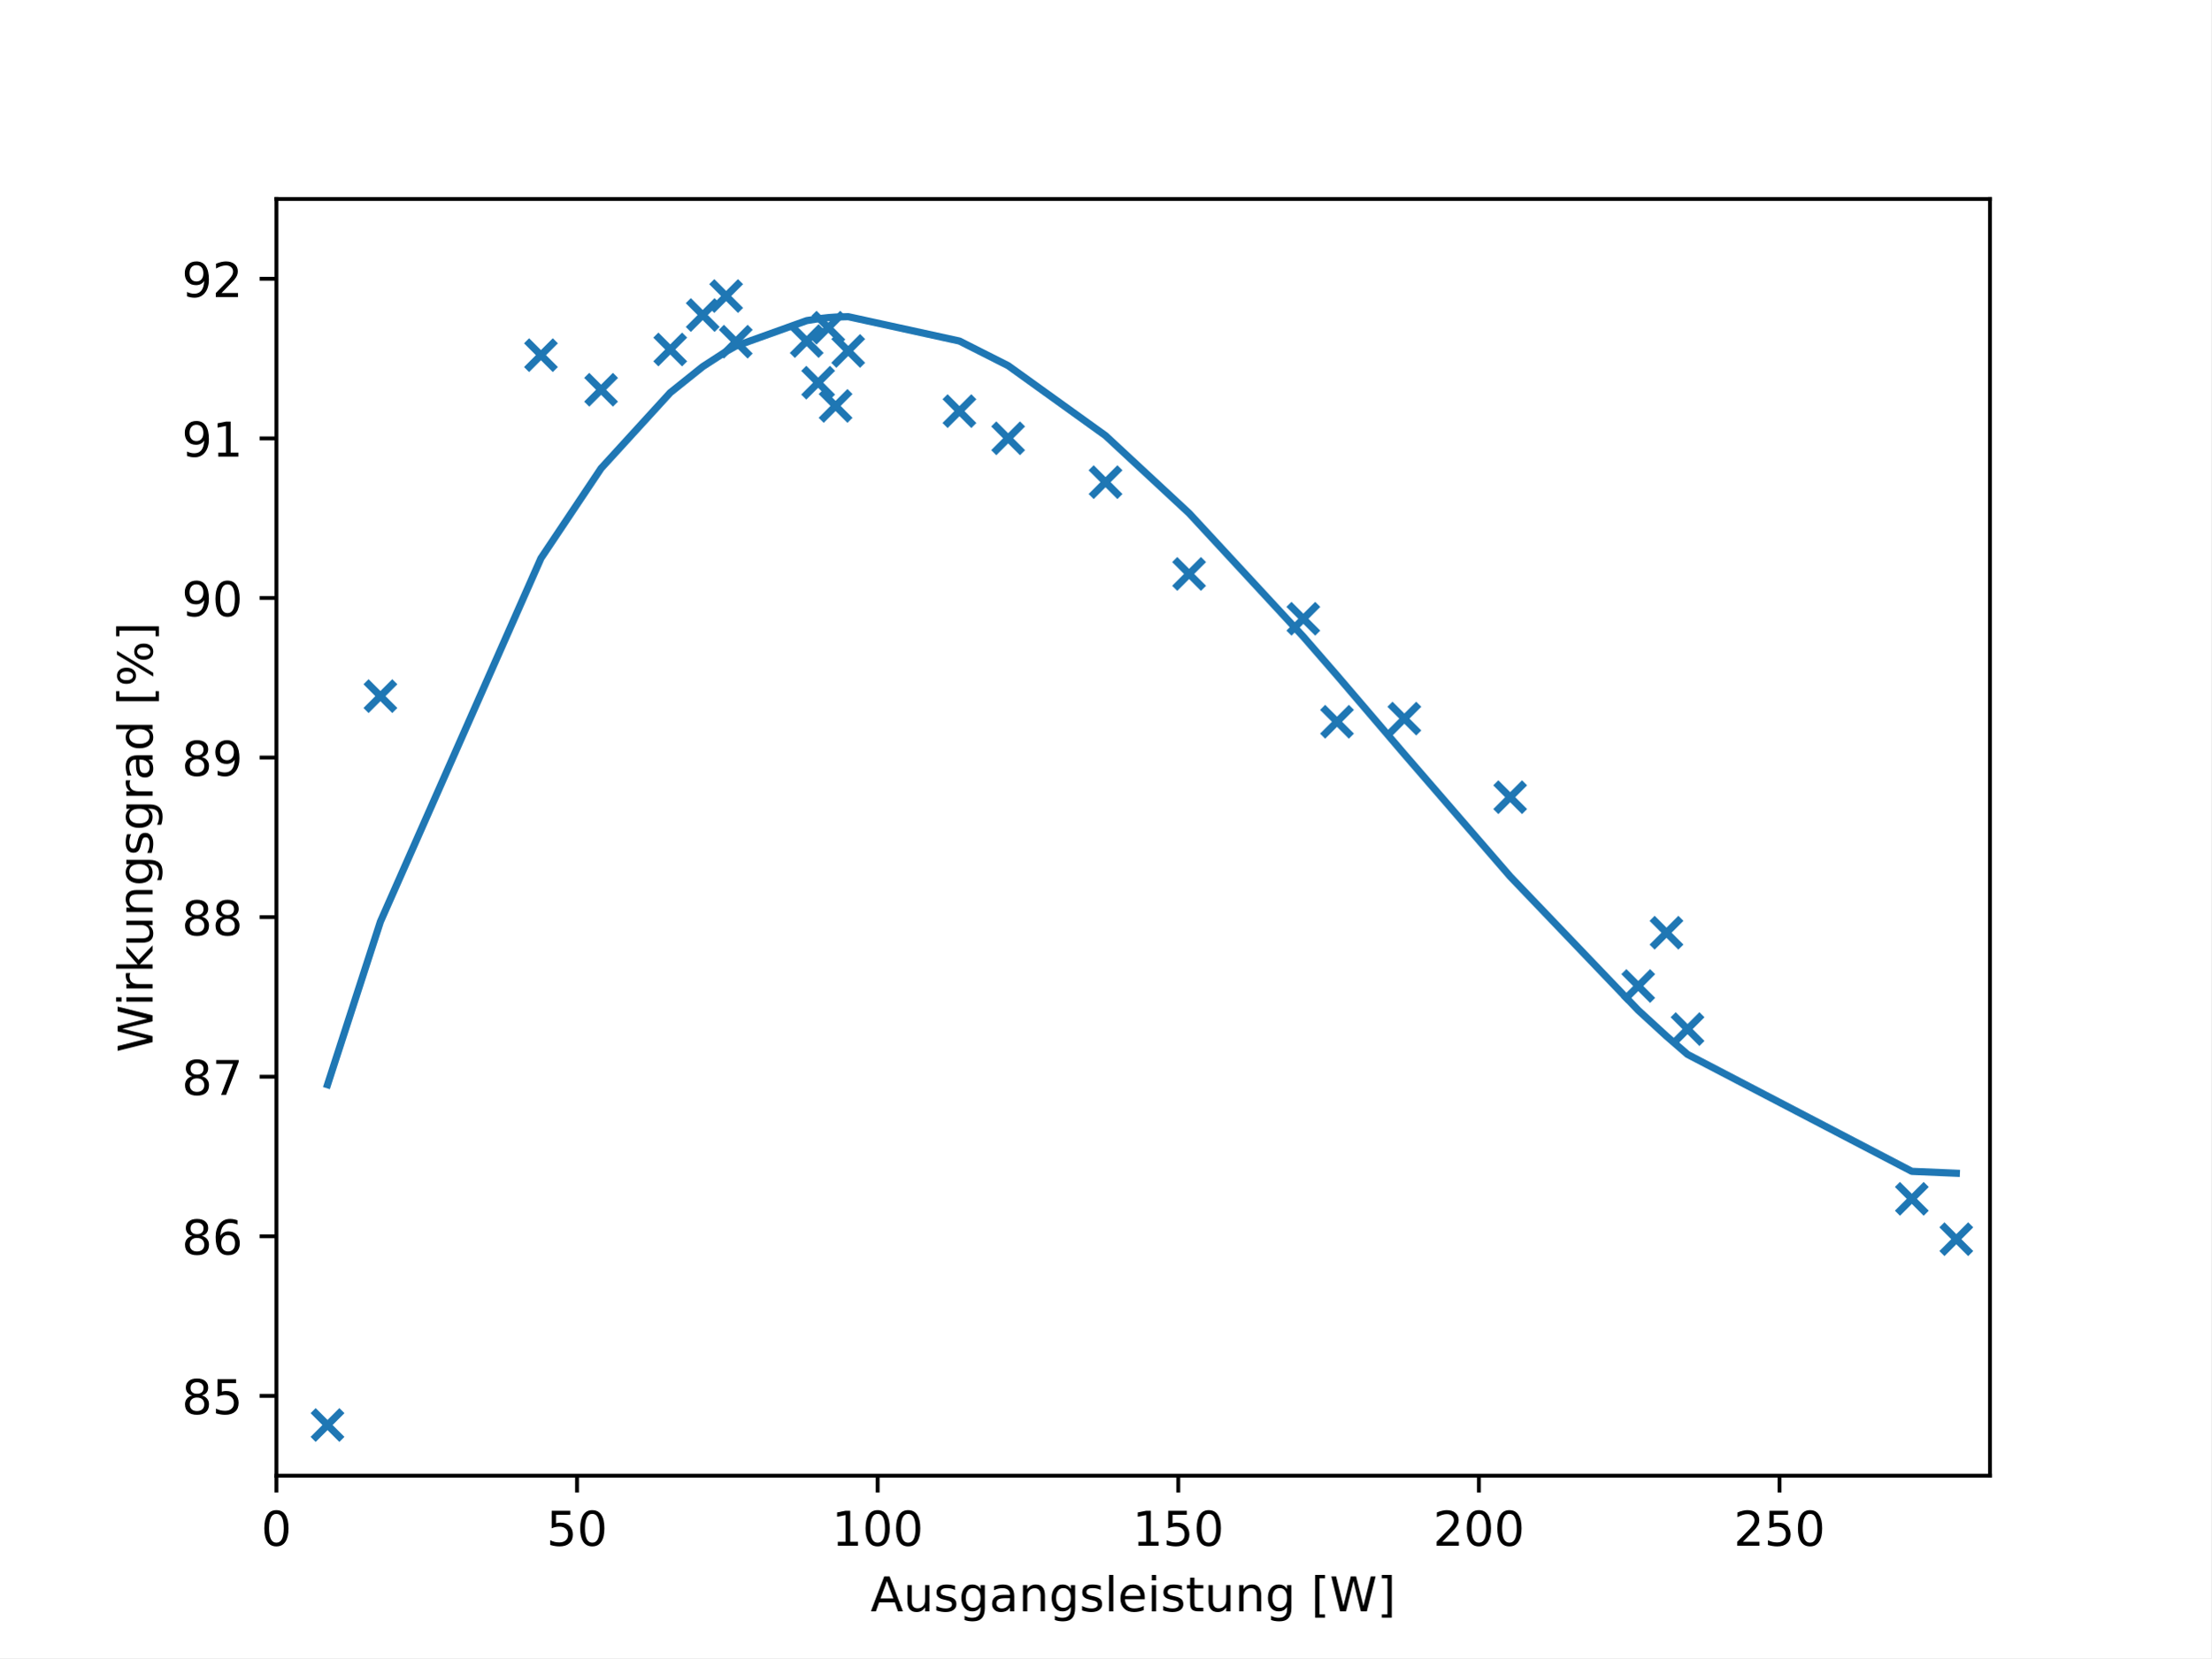
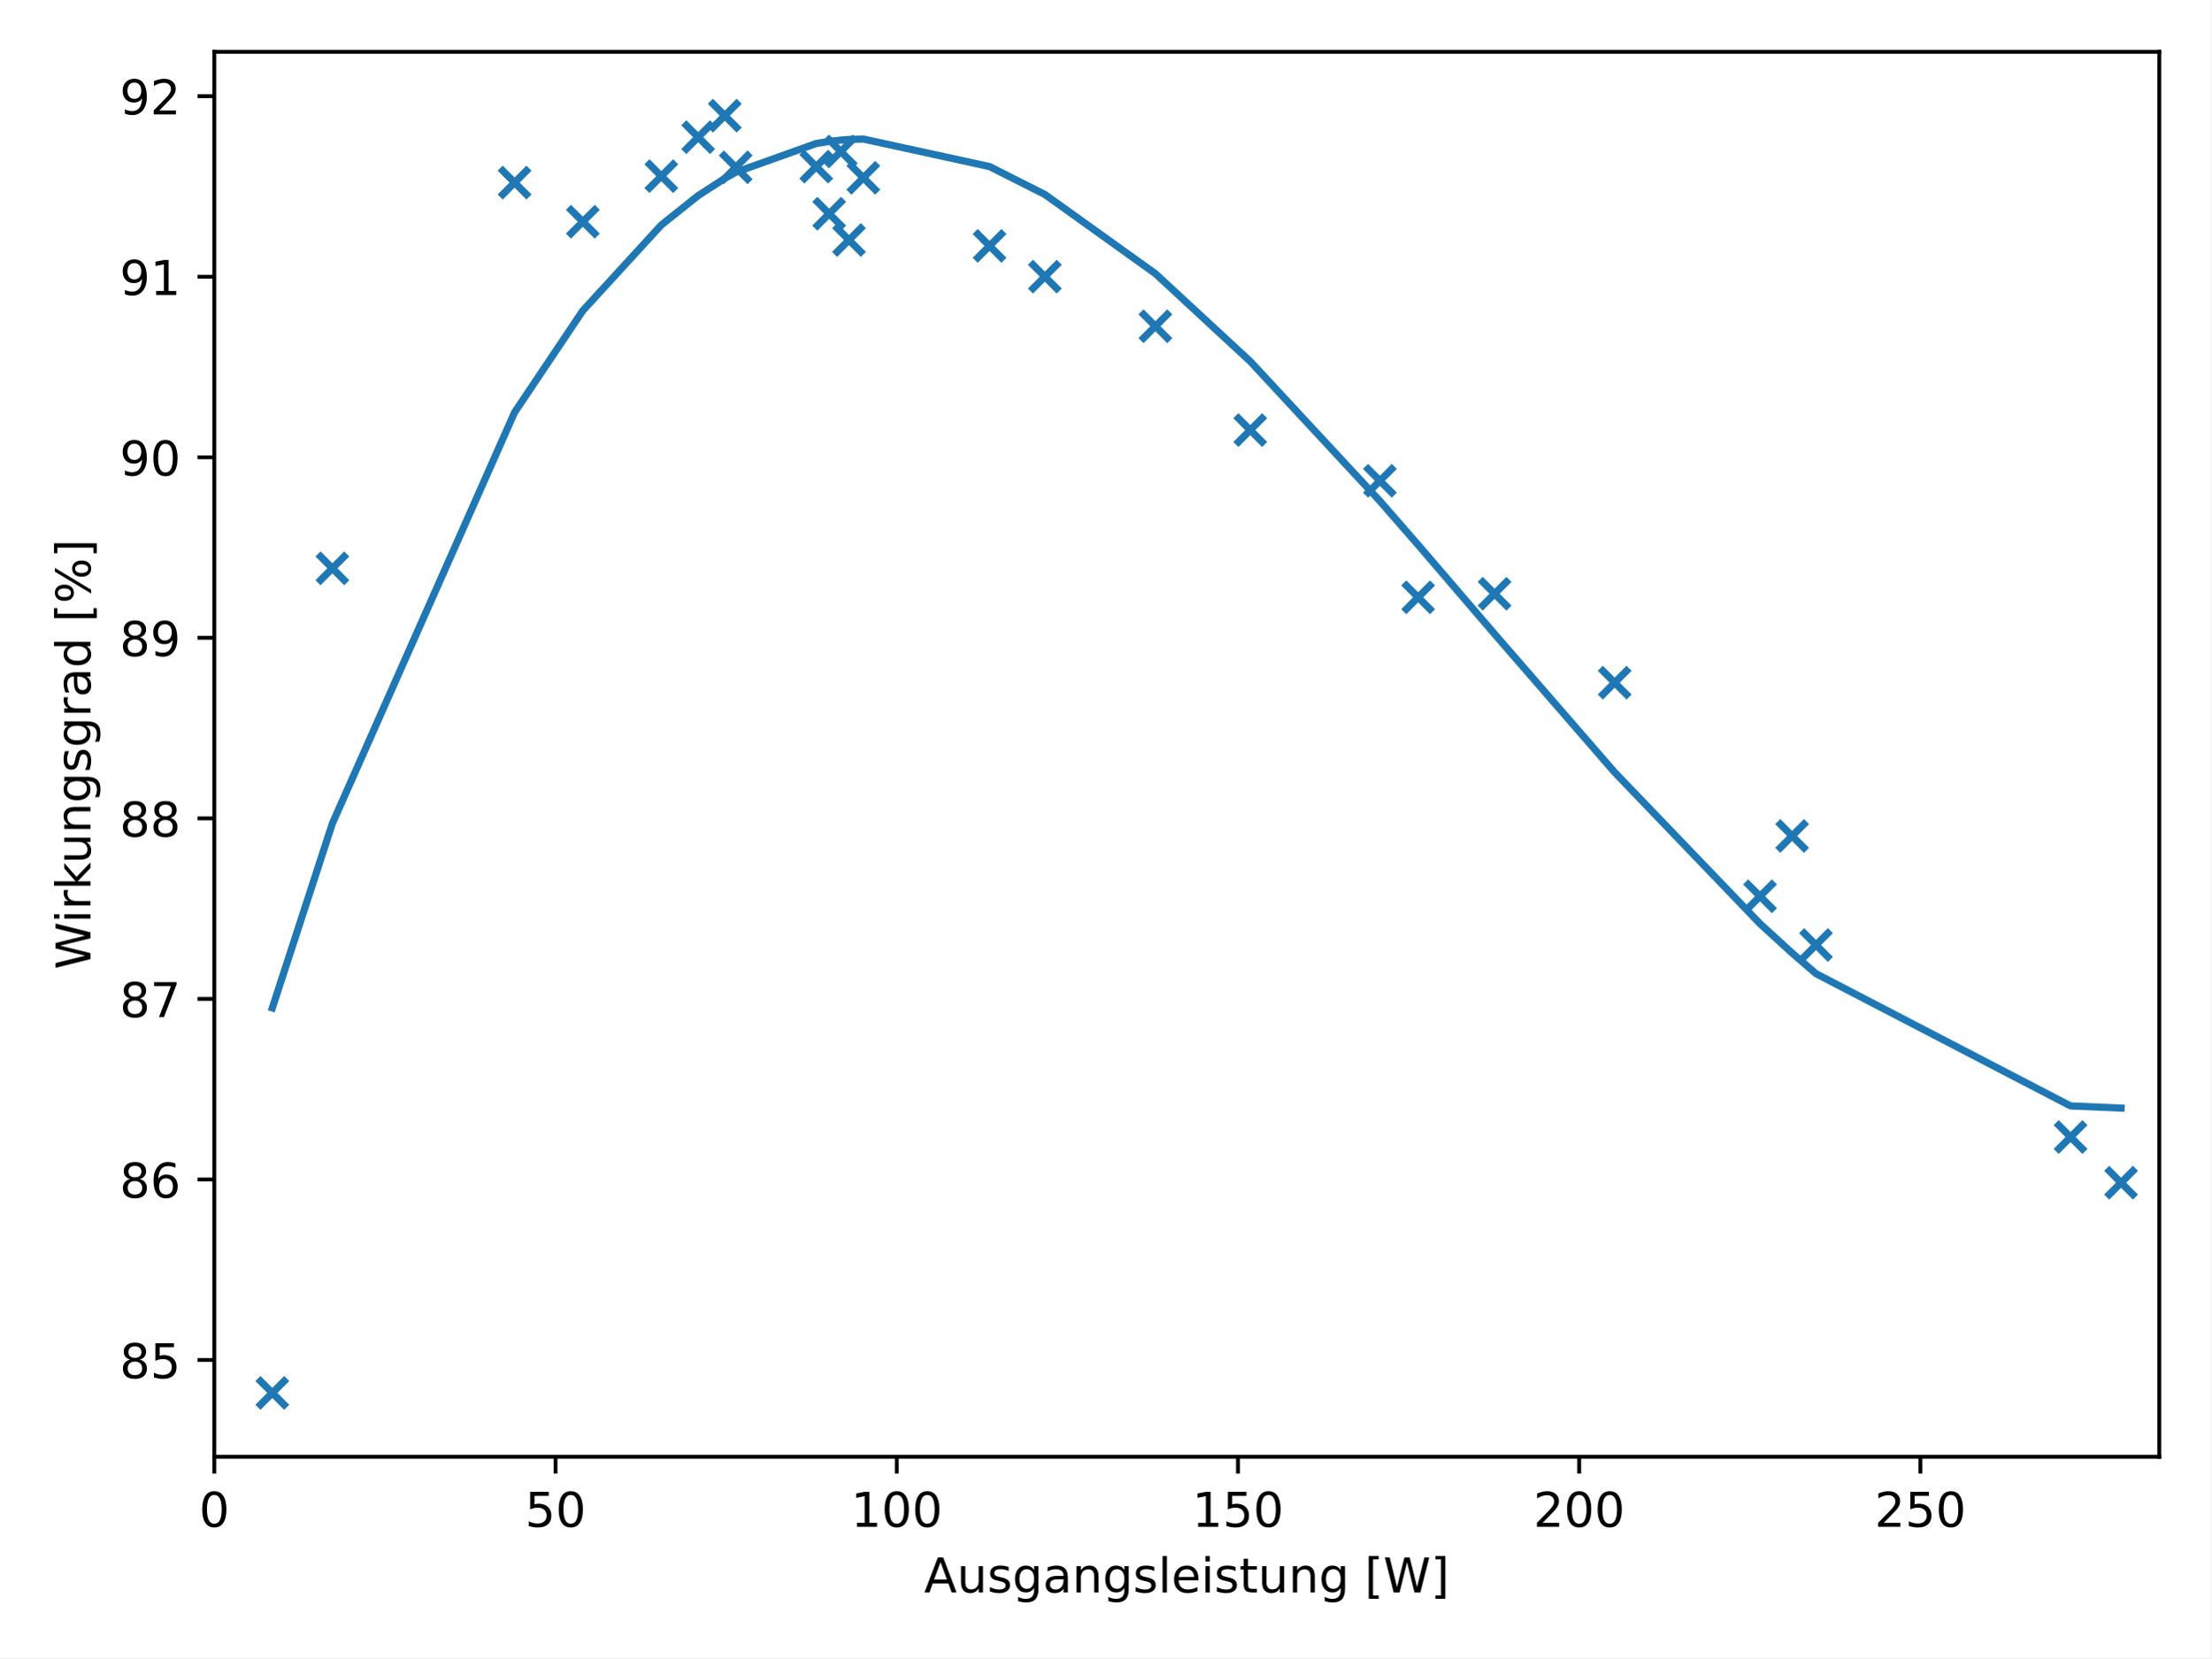
<svg xmlns="http://www.w3.org/2000/svg" xmlns:xlink="http://www.w3.org/1999/xlink" width="460.8pt" height="345.6pt" viewBox="0 0 460.8 345.6" version="1.1">
  <defs>
    <style type="text/css">*{stroke-linejoin: round; stroke-linecap: butt}</style>
  </defs>
  <g id="figure_1">
    <g id="patch_1">
      <path d="M 0 345.6  L 460.8 345.6  L 460.8 0  L 0 0  z " style="fill: #ffffff" />
    </g>
    <g id="axes_1">
      <g id="patch_2">
-         <path d="M 57.6 307.584  L 414.72 307.584  L 414.72 41.472  L 57.6 41.472  z " style="fill: #ffffff" />
+         <path d="M 44.66 303.64  L 450 303.64  L 450 10.8  L 44.66 10.8  z " style="fill: #ffffff" />
      </g>
      <g id="PathCollection_1">
        <defs>
-           <path id="m09a9917c51" d="M -3 3  L 3 -3  M -3 -3  L 3 3  " style="stroke: #1f77b4; stroke-width: 1.5" />
+           <path id="m147c0a9ce1" d="M -3 3  L 3 -3  M -3 -3  L 3 3  " style="stroke: #1f77b4; stroke-width: 1.5" />
        </defs>
-         <g clip-path="url(#pc081b679ce)">
-           <use xlink:href="#m09a9917c51" x="68.251" y="297.018" style="fill: #1f77b4; stroke: #1f77b4; stroke-width: 1.5" />
-           <use xlink:href="#m09a9917c51" x="79.278" y="145.093" style="fill: #1f77b4; stroke: #1f77b4; stroke-width: 1.5" />
-           <use xlink:href="#m09a9917c51" x="112.734" y="74.025" style="fill: #1f77b4; stroke: #1f77b4; stroke-width: 1.5" />
-           <use xlink:href="#m09a9917c51" x="125.265" y="81.231" style="fill: #1f77b4; stroke: #1f77b4; stroke-width: 1.5" />
-           <use xlink:href="#m09a9917c51" x="139.675" y="72.839" style="fill: #1f77b4; stroke: #1f77b4; stroke-width: 1.5" />
-           <use xlink:href="#m09a9917c51" x="146.441" y="65.661" style="fill: #1f77b4; stroke: #1f77b4; stroke-width: 1.5" />
-           <use xlink:href="#m09a9917c51" x="151.328" y="61.7" style="fill: #1f77b4; stroke: #1f77b4; stroke-width: 1.5" />
-           <use xlink:href="#m09a9917c51" x="153.333" y="71.215" style="fill: #1f77b4; stroke: #1f77b4; stroke-width: 1.5" />
-           <use xlink:href="#m09a9917c51" x="168.119" y="71.086" style="fill: #1f77b4; stroke: #1f77b4; stroke-width: 1.5" />
-           <use xlink:href="#m09a9917c51" x="170.5" y="79.761" style="fill: #1f77b4; stroke: #1f77b4; stroke-width: 1.5" />
-           <use xlink:href="#m09a9917c51" x="172.63" y="68.295" style="fill: #1f77b4; stroke: #1f77b4; stroke-width: 1.5" />
-           <use xlink:href="#m09a9917c51" x="174.134" y="84.606" style="fill: #1f77b4; stroke: #1f77b4; stroke-width: 1.5" />
-           <use xlink:href="#m09a9917c51" x="176.765" y="73.141" style="fill: #1f77b4; stroke: #1f77b4; stroke-width: 1.5" />
-           <use xlink:href="#m09a9917c51" x="199.947" y="85.689" style="fill: #1f77b4; stroke: #1f77b4; stroke-width: 1.5" />
-           <use xlink:href="#m09a9917c51" x="210.097" y="91.353" style="fill: #1f77b4; stroke: #1f77b4; stroke-width: 1.5" />
-           <use xlink:href="#m09a9917c51" x="230.396" y="100.496" style="fill: #1f77b4; stroke: #1f77b4; stroke-width: 1.5" />
-           <use xlink:href="#m09a9917c51" x="247.813" y="119.624" style="fill: #1f77b4; stroke: #1f77b4; stroke-width: 1.5" />
-           <use xlink:href="#m09a9917c51" x="271.621" y="128.964" style="fill: #1f77b4; stroke: #1f77b4; stroke-width: 1.5" />
-           <use xlink:href="#m09a9917c51" x="278.638" y="150.435" style="fill: #1f77b4; stroke: #1f77b4; stroke-width: 1.5" />
-           <use xlink:href="#m09a9917c51" x="292.673" y="149.777" style="fill: #1f77b4; stroke: #1f77b4; stroke-width: 1.5" />
-           <use xlink:href="#m09a9917c51" x="314.726" y="166.16" style="fill: #1f77b4; stroke: #1f77b4; stroke-width: 1.5" />
-           <use xlink:href="#m09a9917c51" x="341.416" y="205.517" style="fill: #1f77b4; stroke: #1f77b4; stroke-width: 1.5" />
-           <use xlink:href="#m09a9917c51" x="347.306" y="194.406" style="fill: #1f77b4; stroke: #1f77b4; stroke-width: 1.5" />
-           <use xlink:href="#m09a9917c51" x="351.691" y="214.498" style="fill: #1f77b4; stroke: #1f77b4; stroke-width: 1.5" />
-           <use xlink:href="#m09a9917c51" x="398.43" y="249.875" style="fill: #1f77b4; stroke: #1f77b4; stroke-width: 1.5" />
-           <use xlink:href="#m09a9917c51" x="407.703" y="258.289" style="fill: #1f77b4; stroke: #1f77b4; stroke-width: 1.5" />
+         <g clip-path="url(#pf1535b0bd3)">
+           <use xlink:href="#m147c0a9ce1" x="56.749" y="290.329" style="fill: #1f77b4; stroke: #1f77b4; stroke-width: 1.5" />
+           <use xlink:href="#m147c0a9ce1" x="69.265" y="118.454" style="fill: #1f77b4; stroke: #1f77b4; stroke-width: 1.5" />
+           <use xlink:href="#m147c0a9ce1" x="107.239" y="38.054" style="fill: #1f77b4; stroke: #1f77b4; stroke-width: 1.5" />
+           <use xlink:href="#m147c0a9ce1" x="121.461" y="46.206" style="fill: #1f77b4; stroke: #1f77b4; stroke-width: 1.5" />
+           <use xlink:href="#m147c0a9ce1" x="137.817" y="36.712" style="fill: #1f77b4; stroke: #1f77b4; stroke-width: 1.5" />
+           <use xlink:href="#m147c0a9ce1" x="145.497" y="28.592" style="fill: #1f77b4; stroke: #1f77b4; stroke-width: 1.5" />
+           <use xlink:href="#m147c0a9ce1" x="151.044" y="24.111" style="fill: #1f77b4; stroke: #1f77b4; stroke-width: 1.5" />
+           <use xlink:href="#m147c0a9ce1" x="153.32" y="34.876" style="fill: #1f77b4; stroke: #1f77b4; stroke-width: 1.5" />
+           <use xlink:href="#m147c0a9ce1" x="170.102" y="34.73" style="fill: #1f77b4; stroke: #1f77b4; stroke-width: 1.5" />
+           <use xlink:href="#m147c0a9ce1" x="172.804" y="44.544" style="fill: #1f77b4; stroke: #1f77b4; stroke-width: 1.5" />
+           <use xlink:href="#m147c0a9ce1" x="175.222" y="31.572" style="fill: #1f77b4; stroke: #1f77b4; stroke-width: 1.5" />
+           <use xlink:href="#m147c0a9ce1" x="176.929" y="50.024" style="fill: #1f77b4; stroke: #1f77b4; stroke-width: 1.5" />
+           <use xlink:href="#m147c0a9ce1" x="179.916" y="37.055" style="fill: #1f77b4; stroke: #1f77b4; stroke-width: 1.5" />
+           <use xlink:href="#m147c0a9ce1" x="206.227" y="51.25" style="fill: #1f77b4; stroke: #1f77b4; stroke-width: 1.5" />
+           <use xlink:href="#m147c0a9ce1" x="217.747" y="57.658" style="fill: #1f77b4; stroke: #1f77b4; stroke-width: 1.5" />
+           <use xlink:href="#m147c0a9ce1" x="240.788" y="68.001" style="fill: #1f77b4; stroke: #1f77b4; stroke-width: 1.5" />
+           <use xlink:href="#m147c0a9ce1" x="260.557" y="89.641" style="fill: #1f77b4; stroke: #1f77b4; stroke-width: 1.5" />
+           <use xlink:href="#m147c0a9ce1" x="287.58" y="100.208" style="fill: #1f77b4; stroke: #1f77b4; stroke-width: 1.5" />
+           <use xlink:href="#m147c0a9ce1" x="295.544" y="124.498" style="fill: #1f77b4; stroke: #1f77b4; stroke-width: 1.5" />
+           <use xlink:href="#m147c0a9ce1" x="311.473" y="123.753" style="fill: #1f77b4; stroke: #1f77b4; stroke-width: 1.5" />
+           <use xlink:href="#m147c0a9ce1" x="336.505" y="142.288" style="fill: #1f77b4; stroke: #1f77b4; stroke-width: 1.5" />
+           <use xlink:href="#m147c0a9ce1" x="366.799" y="186.813" style="fill: #1f77b4; stroke: #1f77b4; stroke-width: 1.5" />
+           <use xlink:href="#m147c0a9ce1" x="373.483" y="174.242" style="fill: #1f77b4; stroke: #1f77b4; stroke-width: 1.5" />
+           <use xlink:href="#m147c0a9ce1" x="378.461" y="196.973" style="fill: #1f77b4; stroke: #1f77b4; stroke-width: 1.5" />
+           <use xlink:href="#m147c0a9ce1" x="431.511" y="236.995" style="fill: #1f77b4; stroke: #1f77b4; stroke-width: 1.5" />
+           <use xlink:href="#m147c0a9ce1" x="442.035" y="246.515" style="fill: #1f77b4; stroke: #1f77b4; stroke-width: 1.5" />
        </g>
      </g>
      <g id="matplotlib.axis_1">
        <g id="xtick_1">
          <g id="line2d_1">
            <defs>
-               <path id="mc63727c6b5" d="M 0 0  L 0 3.5  " style="stroke: #000000; stroke-width: 0.8" />
+               <path id="mf4de050b66" d="M 0 0  L 0 3.5  " style="stroke: #000000; stroke-width: 0.8" />
            </defs>
            <g>
-               <use xlink:href="#mc63727c6b5" x="57.6" y="307.584" style="stroke: #000000; stroke-width: 0.8" />
+               <use xlink:href="#mf4de050b66" x="44.66" y="303.64" style="stroke: #000000; stroke-width: 0.8" />
            </g>
          </g>
          <g id="text_1">
-             <g transform="translate(54.41875 322.1824) scale(0.1 -0.1)">
+             <g transform="translate(41.47875 318.2384) scale(0.1 -0.1)">
              <defs>
                <path id="DejaVuSans-30" d="M 2034 4250  Q 1547 4250 1301 3770  Q 1056 3291 1056 2328  Q 1056 1369 1301 889  Q 1547 409 2034 409  Q 2525 409 2770 889  Q 3016 1369 3016 2328  Q 3016 3291 2770 3770  Q 2525 4250 2034 4250  z M 2034 4750  Q 2819 4750 3233 4129  Q 3647 3509 3647 2328  Q 3647 1150 3233 529  Q 2819 -91 2034 -91  Q 1250 -91 836 529  Q 422 1150 422 2328  Q 422 3509 836 4129  Q 1250 4750 2034 4750  z " transform="scale(0.015625)" />
              </defs>
              <use xlink:href="#DejaVuSans-30" />
            </g>
          </g>
        </g>
        <g id="xtick_2">
          <g id="line2d_2">
            <g>
-               <use xlink:href="#mc63727c6b5" x="120.253" y="307.584" style="stroke: #000000; stroke-width: 0.8" />
+               <use xlink:href="#mf4de050b66" x="115.772" y="303.64" style="stroke: #000000; stroke-width: 0.8" />
            </g>
          </g>
          <g id="text_2">
-             <g transform="translate(113.8901 322.1824) scale(0.1 -0.1)">
+             <g transform="translate(109.4098 318.2384) scale(0.1 -0.1)">
              <defs>
                <path id="DejaVuSans-35" d="M 691 4666  L 3169 4666  L 3169 4134  L 1269 4134  L 1269 2991  Q 1406 3038 1543 3061  Q 1681 3084 1819 3084  Q 2600 3084 3056 2656  Q 3513 2228 3513 1497  Q 3513 744 3044 326  Q 2575 -91 1722 -91  Q 1428 -91 1123 -41  Q 819 9 494 109  L 494 744  Q 775 591 1075 516  Q 1375 441 1709 441  Q 2250 441 2565 725  Q 2881 1009 2881 1497  Q 2881 1984 2565 2268  Q 2250 2553 1709 2553  Q 1456 2553 1204 2497  Q 953 2441 691 2322  L 691 4666  z " transform="scale(0.015625)" />
              </defs>
              <use xlink:href="#DejaVuSans-35" />
              <use xlink:href="#DejaVuSans-30" x="63.623" />
            </g>
          </g>
        </g>
        <g id="xtick_3">
          <g id="line2d_3">
            <g>
-               <use xlink:href="#mc63727c6b5" x="182.905" y="307.584" style="stroke: #000000; stroke-width: 0.8" />
+               <use xlink:href="#mf4de050b66" x="186.885" y="303.64" style="stroke: #000000; stroke-width: 0.8" />
            </g>
          </g>
          <g id="text_3">
-             <g transform="translate(173.3615 322.1824) scale(0.1 -0.1)">
+             <g transform="translate(177.3408 318.2384) scale(0.1 -0.1)">
              <defs>
                <path id="DejaVuSans-31" d="M 794 531  L 1825 531  L 1825 4091  L 703 3866  L 703 4441  L 1819 4666  L 2450 4666  L 2450 531  L 3481 531  L 3481 0  L 794 0  L 794 531  z " transform="scale(0.015625)" />
              </defs>
              <use xlink:href="#DejaVuSans-31" />
              <use xlink:href="#DejaVuSans-30" x="63.623" />
              <use xlink:href="#DejaVuSans-30" x="127.246" />
            </g>
          </g>
        </g>
        <g id="xtick_4">
          <g id="line2d_4">
            <g>
-               <use xlink:href="#mc63727c6b5" x="245.558" y="307.584" style="stroke: #000000; stroke-width: 0.8" />
+               <use xlink:href="#mf4de050b66" x="257.997" y="303.64" style="stroke: #000000; stroke-width: 0.8" />
            </g>
          </g>
          <g id="text_4">
-             <g transform="translate(236.0141 322.1824) scale(0.1 -0.1)">
+             <g transform="translate(248.4531 318.2384) scale(0.1 -0.1)">
              <use xlink:href="#DejaVuSans-31" />
              <use xlink:href="#DejaVuSans-35" x="63.623" />
              <use xlink:href="#DejaVuSans-30" x="127.246" />
            </g>
          </g>
        </g>
        <g id="xtick_5">
          <g id="line2d_5">
            <g>
-               <use xlink:href="#mc63727c6b5" x="308.211" y="307.584" style="stroke: #000000; stroke-width: 0.8" />
+               <use xlink:href="#mf4de050b66" x="329.109" y="303.64" style="stroke: #000000; stroke-width: 0.8" />
            </g>
          </g>
          <g id="text_5">
-             <g transform="translate(298.6668 322.1824) scale(0.1 -0.1)">
+             <g transform="translate(319.5654 318.2384) scale(0.1 -0.1)">
              <defs>
                <path id="DejaVuSans-32" d="M 1228 531  L 3431 531  L 3431 0  L 469 0  L 469 531  Q 828 903 1448 1529  Q 2069 2156 2228 2338  Q 2531 2678 2651 2914  Q 2772 3150 2772 3378  Q 2772 3750 2511 3984  Q 2250 4219 1831 4219  Q 1534 4219 1204 4116  Q 875 4013 500 3803  L 500 4441  Q 881 4594 1212 4672  Q 1544 4750 1819 4750  Q 2544 4750 2975 4387  Q 3406 4025 3406 3419  Q 3406 3131 3298 2873  Q 3191 2616 2906 2266  Q 2828 2175 2409 1742  Q 1991 1309 1228 531  z " transform="scale(0.015625)" />
              </defs>
              <use xlink:href="#DejaVuSans-32" />
              <use xlink:href="#DejaVuSans-30" x="63.623" />
              <use xlink:href="#DejaVuSans-30" x="127.246" />
            </g>
          </g>
        </g>
        <g id="xtick_6">
          <g id="line2d_6">
            <g>
-               <use xlink:href="#mc63727c6b5" x="370.863" y="307.584" style="stroke: #000000; stroke-width: 0.8" />
+               <use xlink:href="#mf4de050b66" x="400.221" y="303.64" style="stroke: #000000; stroke-width: 0.8" />
            </g>
          </g>
          <g id="text_6">
-             <g transform="translate(361.3194 322.1824) scale(0.1 -0.1)">
+             <g transform="translate(390.6777 318.2384) scale(0.1 -0.1)">
              <use xlink:href="#DejaVuSans-32" />
              <use xlink:href="#DejaVuSans-35" x="63.623" />
              <use xlink:href="#DejaVuSans-30" x="127.246" />
            </g>
          </g>
        </g>
        <g id="text_7">
-           <g transform="translate(181.4147 335.8606) scale(0.1 -0.1)">
+           <g transform="translate(192.5847 331.9166) scale(0.1 -0.1)">
            <defs>
              <path id="DejaVuSans-41" d="M 2188 4044  L 1331 1722  L 3047 1722  L 2188 4044  z M 1831 4666  L 2547 4666  L 4325 0  L 3669 0  L 3244 1197  L 1141 1197  L 716 0  L 50 0  L 1831 4666  z " transform="scale(0.015625)" />
              <path id="DejaVuSans-75" d="M 544 1381  L 544 3500  L 1119 3500  L 1119 1403  Q 1119 906 1312 657  Q 1506 409 1894 409  Q 2359 409 2629 706  Q 2900 1003 2900 1516  L 2900 3500  L 3475 3500  L 3475 0  L 2900 0  L 2900 538  Q 2691 219 2414 64  Q 2138 -91 1772 -91  Q 1169 -91 856 284  Q 544 659 544 1381  z M 1991 3584  L 1991 3584  z " transform="scale(0.015625)" />
              <path id="DejaVuSans-73" d="M 2834 3397  L 2834 2853  Q 2591 2978 2328 3040  Q 2066 3103 1784 3103  Q 1356 3103 1142 2972  Q 928 2841 928 2578  Q 928 2378 1081 2264  Q 1234 2150 1697 2047  L 1894 2003  Q 2506 1872 2764 1633  Q 3022 1394 3022 966  Q 3022 478 2636 193  Q 2250 -91 1575 -91  Q 1294 -91 989 -36  Q 684 19 347 128  L 347 722  Q 666 556 975 473  Q 1284 391 1588 391  Q 1994 391 2212 530  Q 2431 669 2431 922  Q 2431 1156 2273 1281  Q 2116 1406 1581 1522  L 1381 1569  Q 847 1681 609 1914  Q 372 2147 372 2553  Q 372 3047 722 3315  Q 1072 3584 1716 3584  Q 2034 3584 2315 3537  Q 2597 3491 2834 3397  z " transform="scale(0.015625)" />
              <path id="DejaVuSans-67" d="M 2906 1791  Q 2906 2416 2648 2759  Q 2391 3103 1925 3103  Q 1463 3103 1205 2759  Q 947 2416 947 1791  Q 947 1169 1205 825  Q 1463 481 1925 481  Q 2391 481 2648 825  Q 2906 1169 2906 1791  z M 3481 434  Q 3481 -459 3084 -895  Q 2688 -1331 1869 -1331  Q 1566 -1331 1297 -1286  Q 1028 -1241 775 -1147  L 775 -588  Q 1028 -725 1275 -790  Q 1522 -856 1778 -856  Q 2344 -856 2625 -561  Q 2906 -266 2906 331  L 2906 616  Q 2728 306 2450 153  Q 2172 0 1784 0  Q 1141 0 747 490  Q 353 981 353 1791  Q 353 2603 747 3093  Q 1141 3584 1784 3584  Q 2172 3584 2450 3431  Q 2728 3278 2906 2969  L 2906 3500  L 3481 3500  L 3481 434  z " transform="scale(0.015625)" />
              <path id="DejaVuSans-61" d="M 2194 1759  Q 1497 1759 1228 1600  Q 959 1441 959 1056  Q 959 750 1161 570  Q 1363 391 1709 391  Q 2188 391 2477 730  Q 2766 1069 2766 1631  L 2766 1759  L 2194 1759  z M 3341 1997  L 3341 0  L 2766 0  L 2766 531  Q 2569 213 2275 61  Q 1981 -91 1556 -91  Q 1019 -91 701 211  Q 384 513 384 1019  Q 384 1609 779 1909  Q 1175 2209 1959 2209  L 2766 2209  L 2766 2266  Q 2766 2663 2505 2880  Q 2244 3097 1772 3097  Q 1472 3097 1187 3025  Q 903 2953 641 2809  L 641 3341  Q 956 3463 1253 3523  Q 1550 3584 1831 3584  Q 2591 3584 2966 3190  Q 3341 2797 3341 1997  z " transform="scale(0.015625)" />
              <path id="DejaVuSans-6e" d="M 3513 2113  L 3513 0  L 2938 0  L 2938 2094  Q 2938 2591 2744 2837  Q 2550 3084 2163 3084  Q 1697 3084 1428 2787  Q 1159 2491 1159 1978  L 1159 0  L 581 0  L 581 3500  L 1159 3500  L 1159 2956  Q 1366 3272 1645 3428  Q 1925 3584 2291 3584  Q 2894 3584 3203 3211  Q 3513 2838 3513 2113  z " transform="scale(0.015625)" />
              <path id="DejaVuSans-6c" d="M 603 4863  L 1178 4863  L 1178 0  L 603 0  L 603 4863  z " transform="scale(0.015625)" />
              <path id="DejaVuSans-65" d="M 3597 1894  L 3597 1613  L 953 1613  Q 991 1019 1311 708  Q 1631 397 2203 397  Q 2534 397 2845 478  Q 3156 559 3463 722  L 3463 178  Q 3153 47 2828 -22  Q 2503 -91 2169 -91  Q 1331 -91 842 396  Q 353 884 353 1716  Q 353 2575 817 3079  Q 1281 3584 2069 3584  Q 2775 3584 3186 3129  Q 3597 2675 3597 1894  z M 3022 2063  Q 3016 2534 2758 2815  Q 2500 3097 2075 3097  Q 1594 3097 1305 2825  Q 1016 2553 972 2059  L 3022 2063  z " transform="scale(0.015625)" />
              <path id="DejaVuSans-69" d="M 603 3500  L 1178 3500  L 1178 0  L 603 0  L 603 3500  z M 603 4863  L 1178 4863  L 1178 4134  L 603 4134  L 603 4863  z " transform="scale(0.015625)" />
              <path id="DejaVuSans-74" d="M 1172 4494  L 1172 3500  L 2356 3500  L 2356 3053  L 1172 3053  L 1172 1153  Q 1172 725 1289 603  Q 1406 481 1766 481  L 2356 481  L 2356 0  L 1766 0  Q 1100 0 847 248  Q 594 497 594 1153  L 594 3053  L 172 3053  L 172 3500  L 594 3500  L 594 4494  L 1172 4494  z " transform="scale(0.015625)" />
              <path id="DejaVuSans-20" transform="scale(0.015625)" />
              <path id="DejaVuSans-5b" d="M 550 4863  L 1875 4863  L 1875 4416  L 1125 4416  L 1125 -397  L 1875 -397  L 1875 -844  L 550 -844  L 550 4863  z " transform="scale(0.015625)" />
              <path id="DejaVuSans-57" d="M 213 4666  L 850 4666  L 1831 722  L 2809 4666  L 3519 4666  L 4500 722  L 5478 4666  L 6119 4666  L 4947 0  L 4153 0  L 3169 4050  L 2175 0  L 1381 0  L 213 4666  z " transform="scale(0.015625)" />
              <path id="DejaVuSans-5d" d="M 1947 4863  L 1947 -844  L 622 -844  L 622 -397  L 1369 -397  L 1369 4416  L 622 4416  L 622 4863  L 1947 4863  z " transform="scale(0.015625)" />
            </defs>
            <use xlink:href="#DejaVuSans-41" />
            <use xlink:href="#DejaVuSans-75" x="68.408" />
            <use xlink:href="#DejaVuSans-73" x="131.787" />
            <use xlink:href="#DejaVuSans-67" x="183.887" />
            <use xlink:href="#DejaVuSans-61" x="247.363" />
            <use xlink:href="#DejaVuSans-6e" x="308.643" />
            <use xlink:href="#DejaVuSans-67" x="372.021" />
            <use xlink:href="#DejaVuSans-73" x="435.498" />
            <use xlink:href="#DejaVuSans-6c" x="487.598" />
            <use xlink:href="#DejaVuSans-65" x="515.381" />
            <use xlink:href="#DejaVuSans-69" x="576.904" />
            <use xlink:href="#DejaVuSans-73" x="604.688" />
            <use xlink:href="#DejaVuSans-74" x="656.787" />
            <use xlink:href="#DejaVuSans-75" x="695.996" />
            <use xlink:href="#DejaVuSans-6e" x="759.375" />
            <use xlink:href="#DejaVuSans-67" x="822.754" />
            <use xlink:href="#DejaVuSans-20" x="886.23" />
            <use xlink:href="#DejaVuSans-5b" x="918.018" />
            <use xlink:href="#DejaVuSans-57" x="957.031" />
            <use xlink:href="#DejaVuSans-5d" x="1055.908" />
          </g>
        </g>
      </g>
      <g id="matplotlib.axis_2">
        <g id="ytick_1">
          <g id="line2d_7">
            <defs>
-               <path id="mcb4890fe81" d="M 0 0  L -3.5 0  " style="stroke: #000000; stroke-width: 0.8" />
+               <path id="m5a908a47c2" d="M 0 0  L -3.5 0  " style="stroke: #000000; stroke-width: 0.8" />
            </defs>
            <g>
-               <use xlink:href="#mcb4890fe81" x="57.6" y="290.952" style="stroke: #000000; stroke-width: 0.8" />
+               <use xlink:href="#m5a908a47c2" x="44.66" y="283.467" style="stroke: #000000; stroke-width: 0.8" />
            </g>
          </g>
          <g id="text_8">
-             <g transform="translate(37.875 294.7512) scale(0.1 -0.1)">
+             <g transform="translate(24.935 287.2658) scale(0.1 -0.1)">
              <defs>
                <path id="DejaVuSans-38" d="M 2034 2216  Q 1584 2216 1326 1975  Q 1069 1734 1069 1313  Q 1069 891 1326 650  Q 1584 409 2034 409  Q 2484 409 2743 651  Q 3003 894 3003 1313  Q 3003 1734 2745 1975  Q 2488 2216 2034 2216  z M 1403 2484  Q 997 2584 770 2862  Q 544 3141 544 3541  Q 544 4100 942 4425  Q 1341 4750 2034 4750  Q 2731 4750 3128 4425  Q 3525 4100 3525 3541  Q 3525 3141 3298 2862  Q 3072 2584 2669 2484  Q 3125 2378 3379 2068  Q 3634 1759 3634 1313  Q 3634 634 3220 271  Q 2806 -91 2034 -91  Q 1263 -91 848 271  Q 434 634 434 1313  Q 434 1759 690 2068  Q 947 2378 1403 2484  z M 1172 3481  Q 1172 3119 1398 2916  Q 1625 2713 2034 2713  Q 2441 2713 2670 2916  Q 2900 3119 2900 3481  Q 2900 3844 2670 4047  Q 2441 4250 2034 4250  Q 1625 4250 1398 4047  Q 1172 3844 1172 3481  z " transform="scale(0.015625)" />
              </defs>
              <use xlink:href="#DejaVuSans-38" />
              <use xlink:href="#DejaVuSans-35" x="63.623" />
            </g>
          </g>
        </g>
        <g id="ytick_2">
          <g id="line2d_8">
            <g>
-               <use xlink:href="#mcb4890fe81" x="57.6" y="257.688" style="stroke: #000000; stroke-width: 0.8" />
+               <use xlink:href="#m5a908a47c2" x="44.66" y="245.835" style="stroke: #000000; stroke-width: 0.8" />
            </g>
          </g>
          <g id="text_9">
-             <g transform="translate(37.875 261.4872) scale(0.1 -0.1)">
+             <g transform="translate(24.935 249.6338) scale(0.1 -0.1)">
              <defs>
                <path id="DejaVuSans-36" d="M 2113 2584  Q 1688 2584 1439 2293  Q 1191 2003 1191 1497  Q 1191 994 1439 701  Q 1688 409 2113 409  Q 2538 409 2786 701  Q 3034 994 3034 1497  Q 3034 2003 2786 2293  Q 2538 2584 2113 2584  z M 3366 4563  L 3366 3988  Q 3128 4100 2886 4159  Q 2644 4219 2406 4219  Q 1781 4219 1451 3797  Q 1122 3375 1075 2522  Q 1259 2794 1537 2939  Q 1816 3084 2150 3084  Q 2853 3084 3261 2657  Q 3669 2231 3669 1497  Q 3669 778 3244 343  Q 2819 -91 2113 -91  Q 1303 -91 875 529  Q 447 1150 447 2328  Q 447 3434 972 4092  Q 1497 4750 2381 4750  Q 2619 4750 2861 4703  Q 3103 4656 3366 4563  z " transform="scale(0.015625)" />
              </defs>
              <use xlink:href="#DejaVuSans-38" />
              <use xlink:href="#DejaVuSans-36" x="63.623" />
            </g>
          </g>
        </g>
        <g id="ytick_3">
          <g id="line2d_9">
            <g>
-               <use xlink:href="#mcb4890fe81" x="57.6" y="224.424" style="stroke: #000000; stroke-width: 0.8" />
+               <use xlink:href="#m5a908a47c2" x="44.66" y="208.203" style="stroke: #000000; stroke-width: 0.8" />
            </g>
          </g>
          <g id="text_10">
-             <g transform="translate(37.875 228.2232) scale(0.1 -0.1)">
+             <g transform="translate(24.935 212.0018) scale(0.1 -0.1)">
              <defs>
                <path id="DejaVuSans-37" d="M 525 4666  L 3525 4666  L 3525 4397  L 1831 0  L 1172 0  L 2766 4134  L 525 4134  L 525 4666  z " transform="scale(0.015625)" />
              </defs>
              <use xlink:href="#DejaVuSans-38" />
              <use xlink:href="#DejaVuSans-37" x="63.623" />
            </g>
          </g>
        </g>
        <g id="ytick_4">
          <g id="line2d_10">
            <g>
-               <use xlink:href="#mcb4890fe81" x="57.6" y="191.16" style="stroke: #000000; stroke-width: 0.8" />
+               <use xlink:href="#m5a908a47c2" x="44.66" y="170.571" style="stroke: #000000; stroke-width: 0.8" />
            </g>
          </g>
          <g id="text_11">
-             <g transform="translate(37.875 194.9592) scale(0.1 -0.1)">
+             <g transform="translate(24.935 174.3698) scale(0.1 -0.1)">
              <use xlink:href="#DejaVuSans-38" />
              <use xlink:href="#DejaVuSans-38" x="63.623" />
            </g>
          </g>
        </g>
        <g id="ytick_5">
          <g id="line2d_11">
            <g>
-               <use xlink:href="#mcb4890fe81" x="57.6" y="157.896" style="stroke: #000000; stroke-width: 0.8" />
+               <use xlink:href="#m5a908a47c2" x="44.66" y="132.939" style="stroke: #000000; stroke-width: 0.8" />
            </g>
          </g>
          <g id="text_12">
-             <g transform="translate(37.875 161.6952) scale(0.1 -0.1)">
+             <g transform="translate(24.935 136.7378) scale(0.1 -0.1)">
              <defs>
                <path id="DejaVuSans-39" d="M 703 97  L 703 672  Q 941 559 1184 500  Q 1428 441 1663 441  Q 2288 441 2617 861  Q 2947 1281 2994 2138  Q 2813 1869 2534 1725  Q 2256 1581 1919 1581  Q 1219 1581 811 2004  Q 403 2428 403 3163  Q 403 3881 828 4315  Q 1253 4750 1959 4750  Q 2769 4750 3195 4129  Q 3622 3509 3622 2328  Q 3622 1225 3098 567  Q 2575 -91 1691 -91  Q 1453 -91 1209 -44  Q 966 3 703 97  z M 1959 2075  Q 2384 2075 2632 2365  Q 2881 2656 2881 3163  Q 2881 3666 2632 3958  Q 2384 4250 1959 4250  Q 1534 4250 1286 3958  Q 1038 3666 1038 3163  Q 1038 2656 1286 2365  Q 1534 2075 1959 2075  z " transform="scale(0.015625)" />
              </defs>
              <use xlink:href="#DejaVuSans-38" />
              <use xlink:href="#DejaVuSans-39" x="63.623" />
            </g>
          </g>
        </g>
        <g id="ytick_6">
          <g id="line2d_12">
            <g>
-               <use xlink:href="#mcb4890fe81" x="57.6" y="124.632" style="stroke: #000000; stroke-width: 0.8" />
+               <use xlink:href="#m5a908a47c2" x="44.66" y="95.307" style="stroke: #000000; stroke-width: 0.8" />
            </g>
          </g>
          <g id="text_13">
-             <g transform="translate(37.875 128.4312) scale(0.1 -0.1)">
+             <g transform="translate(24.935 99.10581) scale(0.1 -0.1)">
              <use xlink:href="#DejaVuSans-39" />
              <use xlink:href="#DejaVuSans-30" x="63.623" />
            </g>
          </g>
        </g>
        <g id="ytick_7">
          <g id="line2d_13">
            <g>
-               <use xlink:href="#mcb4890fe81" x="57.6" y="91.368" style="stroke: #000000; stroke-width: 0.8" />
+               <use xlink:href="#m5a908a47c2" x="44.66" y="57.675" style="stroke: #000000; stroke-width: 0.8" />
            </g>
          </g>
          <g id="text_14">
-             <g transform="translate(37.875 95.16722) scale(0.1 -0.1)">
+             <g transform="translate(24.935 61.4738) scale(0.1 -0.1)">
              <use xlink:href="#DejaVuSans-39" />
              <use xlink:href="#DejaVuSans-31" x="63.623" />
            </g>
          </g>
        </g>
        <g id="ytick_8">
          <g id="line2d_14">
            <g>
-               <use xlink:href="#mcb4890fe81" x="57.6" y="58.104" style="stroke: #000000; stroke-width: 0.8" />
+               <use xlink:href="#m5a908a47c2" x="44.66" y="20.043" style="stroke: #000000; stroke-width: 0.8" />
            </g>
          </g>
          <g id="text_15">
-             <g transform="translate(37.875 61.90322) scale(0.1 -0.1)">
+             <g transform="translate(24.935 23.8418) scale(0.1 -0.1)">
              <use xlink:href="#DejaVuSans-39" />
              <use xlink:href="#DejaVuSans-32" x="63.623" />
            </g>
          </g>
        </g>
        <g id="text_16">
-           <g transform="translate(31.79531 219.3686) rotate(-90) scale(0.1 -0.1)">
+           <g transform="translate(18.85531 202.0606) rotate(-90) scale(0.1 -0.1)">
            <defs>
              <path id="DejaVuSans-72" d="M 2631 2963  Q 2534 3019 2420 3045  Q 2306 3072 2169 3072  Q 1681 3072 1420 2755  Q 1159 2438 1159 1844  L 1159 0  L 581 0  L 581 3500  L 1159 3500  L 1159 2956  Q 1341 3275 1631 3429  Q 1922 3584 2338 3584  Q 2397 3584 2469 3576  Q 2541 3569 2628 3553  L 2631 2963  z " transform="scale(0.015625)" />
              <path id="DejaVuSans-6b" d="M 581 4863  L 1159 4863  L 1159 1991  L 2875 3500  L 3609 3500  L 1753 1863  L 3688 0  L 2938 0  L 1159 1709  L 1159 0  L 581 0  L 581 4863  z " transform="scale(0.015625)" />
              <path id="DejaVuSans-64" d="M 2906 2969  L 2906 4863  L 3481 4863  L 3481 0  L 2906 0  L 2906 525  Q 2725 213 2448 61  Q 2172 -91 1784 -91  Q 1150 -91 751 415  Q 353 922 353 1747  Q 353 2572 751 3078  Q 1150 3584 1784 3584  Q 2172 3584 2448 3432  Q 2725 3281 2906 2969  z M 947 1747  Q 947 1113 1208 752  Q 1469 391 1925 391  Q 2381 391 2643 752  Q 2906 1113 2906 1747  Q 2906 2381 2643 2742  Q 2381 3103 1925 3103  Q 1469 3103 1208 2742  Q 947 2381 947 1747  z " transform="scale(0.015625)" />
              <path id="DejaVuSans-25" d="M 4653 2053  Q 4381 2053 4226 1822  Q 4072 1591 4072 1178  Q 4072 772 4226 539  Q 4381 306 4653 306  Q 4919 306 5073 539  Q 5228 772 5228 1178  Q 5228 1588 5073 1820  Q 4919 2053 4653 2053  z M 4653 2450  Q 5147 2450 5437 2106  Q 5728 1763 5728 1178  Q 5728 594 5436 251  Q 5144 -91 4653 -91  Q 4153 -91 3862 251  Q 3572 594 3572 1178  Q 3572 1766 3864 2108  Q 4156 2450 4653 2450  z M 1428 4353  Q 1159 4353 1004 4120  Q 850 3888 850 3481  Q 850 3069 1003 2837  Q 1156 2606 1428 2606  Q 1700 2606 1854 2837  Q 2009 3069 2009 3481  Q 2009 3884 1853 4118  Q 1697 4353 1428 4353  z M 4250 4750  L 4750 4750  L 1831 -91  L 1331 -91  L 4250 4750  z M 1428 4750  Q 1922 4750 2215 4408  Q 2509 4066 2509 3481  Q 2509 2891 2217 2550  Q 1925 2209 1428 2209  Q 931 2209 642 2551  Q 353 2894 353 3481  Q 353 4063 643 4406  Q 934 4750 1428 4750  z " transform="scale(0.015625)" />
            </defs>
            <use xlink:href="#DejaVuSans-57" />
            <use xlink:href="#DejaVuSans-69" x="96.627" />
            <use xlink:href="#DejaVuSans-72" x="124.41" />
            <use xlink:href="#DejaVuSans-6b" x="165.523" />
            <use xlink:href="#DejaVuSans-75" x="220.309" />
            <use xlink:href="#DejaVuSans-6e" x="283.688" />
            <use xlink:href="#DejaVuSans-67" x="347.066" />
            <use xlink:href="#DejaVuSans-73" x="410.543" />
            <use xlink:href="#DejaVuSans-67" x="462.643" />
            <use xlink:href="#DejaVuSans-72" x="526.119" />
            <use xlink:href="#DejaVuSans-61" x="567.232" />
            <use xlink:href="#DejaVuSans-64" x="628.512" />
            <use xlink:href="#DejaVuSans-20" x="691.988" />
            <use xlink:href="#DejaVuSans-5b" x="723.775" />
            <use xlink:href="#DejaVuSans-25" x="762.789" />
            <use xlink:href="#DejaVuSans-5d" x="857.809" />
          </g>
        </g>
      </g>
      <g id="line2d_15">
-         <path d="M 68.251 226.088  L 79.278 192.093  L 112.734 116.356  L 125.265 97.614  L 139.675 81.84  L 146.441 76.421  L 151.328 73.253  L 153.333 72.128  L 168.119 66.821  L 170.5 66.435  L 172.63 66.194  L 174.134 66.082  L 176.765 66.001  L 199.947 71.078  L 210.097 76.212  L 230.396 90.801  L 247.813 106.968  L 271.621 132.704  L 278.638 140.778  L 292.673 157.194  L 314.726 182.682  L 341.416 210.573  L 347.306 215.977  L 351.691 219.774  L 398.43 244.147  L 407.703 244.54  " clip-path="url(#pc081b679ce)" style="fill: none; stroke: #1f77b4; stroke-width: 1.5; stroke-linecap: square" />
+         <path d="M 56.749 210.085  L 69.265 171.627  L 107.239 85.944  L 121.461 64.741  L 137.817 46.895  L 145.497 40.765  L 151.044 37.181  L 153.32 35.908  L 170.102 29.905  L 172.804 29.468  L 175.222 29.195  L 176.929 29.068  L 179.916 28.976  L 206.227 34.72  L 217.747 40.528  L 240.788 57.033  L 260.557 75.323  L 287.58 104.439  L 295.544 113.573  L 311.473 132.144  L 336.505 160.98  L 366.799 192.533  L 373.483 198.646  L 378.461 202.942  L 431.511 230.515  L 442.035 230.961  " clip-path="url(#pf1535b0bd3)" style="fill: none; stroke: #1f77b4; stroke-width: 1.5; stroke-linecap: square" />
      </g>
      <g id="patch_3">
-         <path d="M 57.6 307.584  L 57.6 41.472  " style="fill: none; stroke: #000000; stroke-width: 0.8; stroke-linejoin: miter; stroke-linecap: square" />
+         <path d="M 44.66 303.64  L 44.66 10.8  " style="fill: none; stroke: #000000; stroke-width: 0.8; stroke-linejoin: miter; stroke-linecap: square" />
      </g>
      <g id="patch_4">
-         <path d="M 414.72 307.584  L 414.72 41.472  " style="fill: none; stroke: #000000; stroke-width: 0.8; stroke-linejoin: miter; stroke-linecap: square" />
+         <path d="M 450 303.64  L 450 10.8  " style="fill: none; stroke: #000000; stroke-width: 0.8; stroke-linejoin: miter; stroke-linecap: square" />
      </g>
      <g id="patch_5">
-         <path d="M 57.6 307.584  L 414.72 307.584  " style="fill: none; stroke: #000000; stroke-width: 0.8; stroke-linejoin: miter; stroke-linecap: square" />
+         <path d="M 44.66 303.64  L 450 303.64  " style="fill: none; stroke: #000000; stroke-width: 0.8; stroke-linejoin: miter; stroke-linecap: square" />
      </g>
      <g id="patch_6">
-         <path d="M 57.6 41.472  L 414.72 41.472  " style="fill: none; stroke: #000000; stroke-width: 0.8; stroke-linejoin: miter; stroke-linecap: square" />
+         <path d="M 44.66 10.8  L 450 10.8  " style="fill: none; stroke: #000000; stroke-width: 0.8; stroke-linejoin: miter; stroke-linecap: square" />
      </g>
    </g>
  </g>
  <defs>
-     <clipPath id="pc081b679ce">
-       <rect x="57.6" y="41.472" width="357.12" height="266.112" />
+     <clipPath id="pf1535b0bd3">
+       <rect x="44.66" y="10.8" width="405.34" height="292.84" />
    </clipPath>
  </defs>
</svg>
